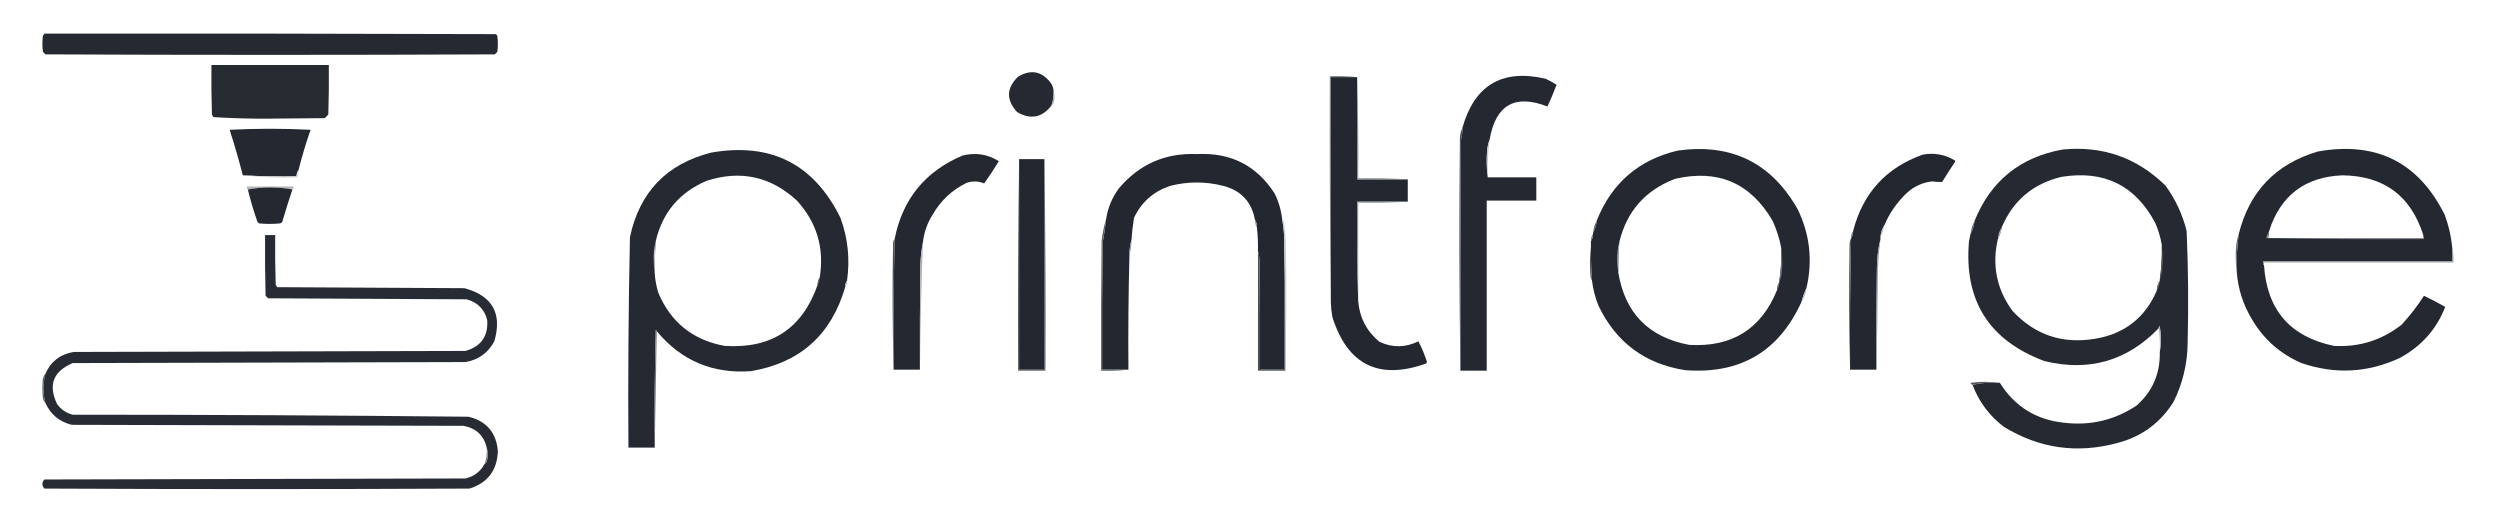
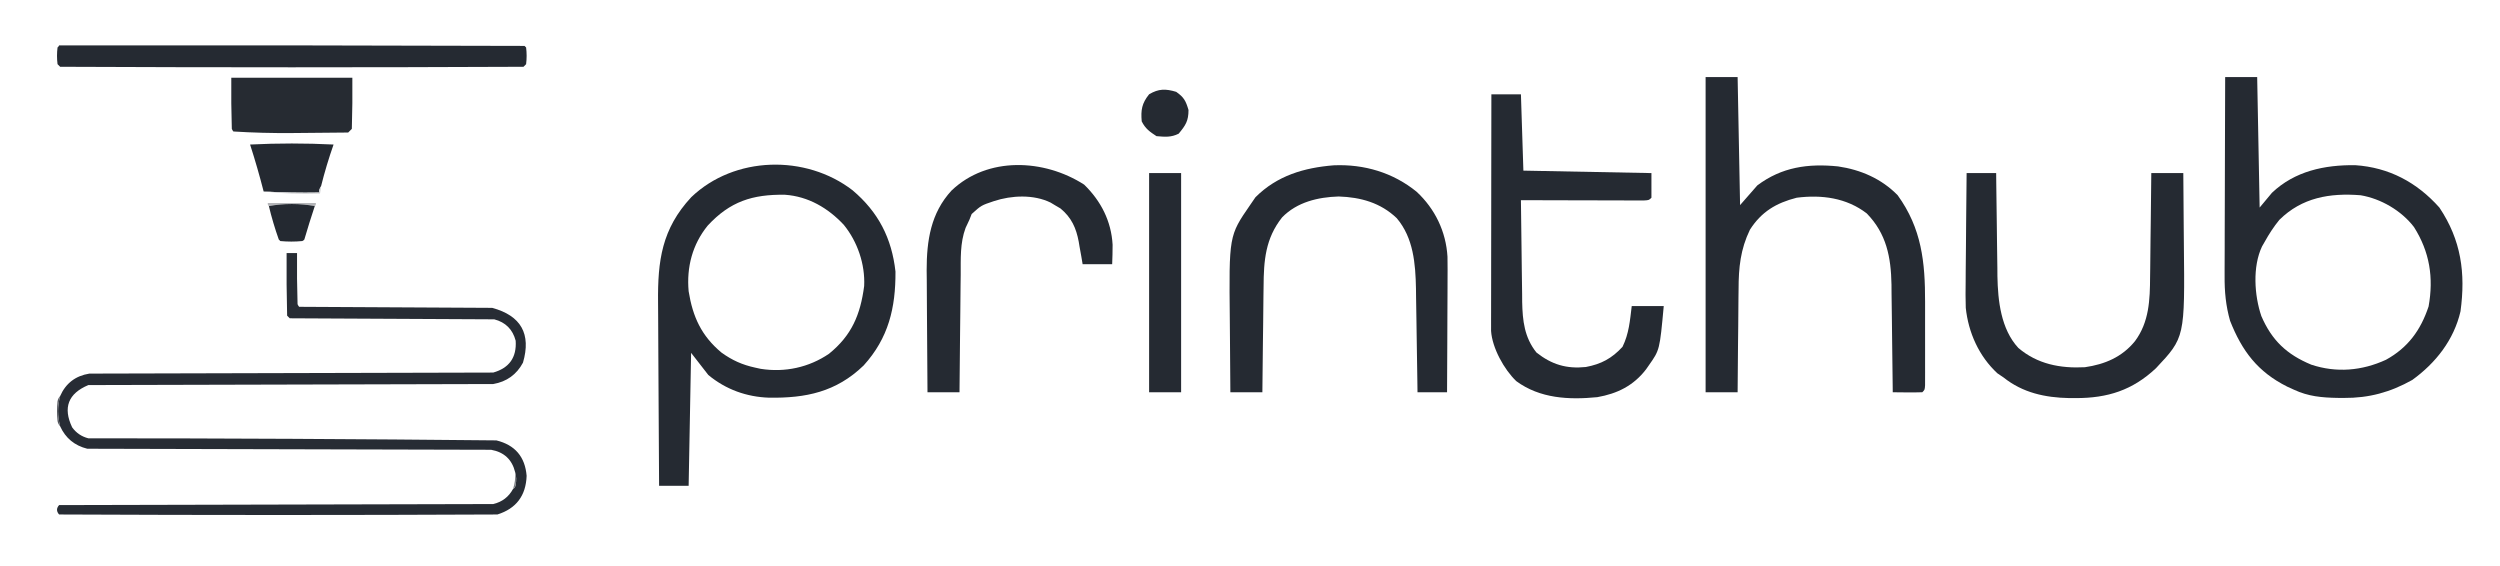
- <svg xmlns="http://www.w3.org/2000/svg" width="100%" height="100%" viewBox="0 0 2470 520" version="1.1" xml:space="preserve" style="fill-rule:evenodd;clip-rule:evenodd;stroke-linejoin:round;stroke-miterlimit:2;">
-   <g id="Artboard1" transform="matrix(0.758418,0,0,0.313143,140.206,50.2187)">
-     <rect x="-184.866" y="-160.37" width="3256.78" height="1660.59" style="fill:none;" />
-     <g transform="matrix(1.31853,0,0,3.19343,-545.639,-1435.44)">
-       <path d="M317.5,432.5C466.167,432.333 614.834,432.5 763.5,433C764,433.5 764.5,434 765,434.5C765.667,439.833 765.667,445.167 765,450.5C764.167,451.333 763.333,452.167 762.5,453C614.5,453.667 466.5,453.667 318.5,453C317.667,452.167 316.833,451.333 316,450.5C315.333,445.167 315.333,439.833 316,434.5C316.717,433.956 317.217,433.289 317.5,432.5Z" style="fill:rgb(37,42,50);" />
-     </g>
-     <g transform="matrix(1.31853,0,0,3.19343,-545.639,-1435.44)">
-       <path d="M482.5,463.5L598.5,463.5C598.667,479.837 598.5,496.17 598,512.5C596.833,513.667 595.667,514.833 594.5,516C576.5,516.167 558.5,516.333 540.5,516.5C521.746,516.655 503.079,516.155 484.5,515C483.874,514.25 483.374,513.416 483,512.5C482.5,496.17 482.333,479.837 482.5,463.5Z" style="fill:rgb(38,43,50);" />
-     </g>
-     <g transform="matrix(1.31853,0,0,3.19343,-545.639,-1435.44)">
-       <path d="M1314.5,488.5C1314.82,493.659 1314.15,498.659 1312.5,503.5C1303.19,515.581 1291.86,517.747 1278.5,510C1267.54,497.969 1267.87,486.302 1279.5,475C1292.33,467.459 1303.16,469.626 1312,481.5C1313.41,483.65 1314.24,485.984 1314.5,488.5Z" style="fill:rgb(37,42,50);" />
-     </g>
-     <g transform="matrix(1.31853,0,0,3.19343,-545.639,-1435.44)">
-       <path d="M1745.5,536.5C1744.37,539.628 1743.53,542.962 1743,546.5C1742.18,556.009 1742.34,565.343 1743.5,574.5L1791.5,574.5L1791.5,597.5L1742.5,597.5L1742.5,765.5L1716.5,765.5C1716.33,689.499 1716.5,613.499 1717,537.5C1718.16,533.582 1718.66,529.582 1718.5,525.5C1730.39,483.386 1757.72,467.219 1800.5,477C1804.33,478.746 1807.99,480.746 1811.5,483C1808.79,490.306 1805.79,497.472 1802.5,504.5C1770.58,492.073 1751.58,502.74 1745.5,536.5Z" style="fill:rgb(36,41,49);" />
-     </g>
-     <g transform="matrix(1.31853,0,0,3.19343,-545.639,-1435.44)">
-       <path d="M1614.5,475.5L1588.5,475.5L1588.5,698.5C1587.5,624.002 1587.17,549.335 1587.5,474.5C1596.68,474.173 1605.68,474.507 1614.5,475.5Z" style="fill:rgb(128,131,136);" />
-     </g>
-     <g transform="matrix(1.31853,0,0,3.19343,-545.639,-1435.44)">
-       <path d="M1614.5,475.5L1614.5,576.5L1664.5,576.5L1664.5,598.5L1614.5,598.5C1614.17,631.338 1614.5,664.004 1615.5,696.5C1616.82,712.984 1623.82,726.484 1636.5,737C1649.35,742.955 1662.18,742.788 1675,736.5C1678.39,742.992 1681.23,749.826 1683.5,757C1683.17,757.5 1682.83,758 1682.5,758.5C1635.78,775.057 1604.95,759.724 1590,712.5C1589.17,707.863 1588.67,703.196 1588.5,698.5L1588.5,475.5L1614.5,475.5Z" style="fill:rgb(35,40,48);" />
-     </g>
-     <g transform="matrix(1.31853,0,0,3.19343,-545.639,-1435.44)">
-       <path d="M1314.5,488.5C1315.64,491.976 1315.81,495.642 1315,499.5C1314.8,501.32 1313.97,502.653 1312.5,503.5C1314.15,498.659 1314.82,493.659 1314.5,488.5Z" style="fill:rgb(174,176,179);" />
-     </g>
-     <g transform="matrix(1.31853,0,0,3.19343,-545.639,-1435.44)">
-       <path d="M568.5,567.5C567.262,569.214 566.595,571.214 566.5,573.5C548.757,573.819 531.09,573.486 513.5,572.5C509.637,557.385 505.304,542.385 500.5,527.5C527.167,526.167 553.833,526.167 580.5,527.5C575.878,540.659 571.878,553.992 568.5,567.5Z" style="fill:rgb(36,41,49);" />
-     </g>
-     <g transform="matrix(1.31853,0,0,3.19343,-545.639,-1435.44)">
-       <path d="M2058.5,683.5C2056.46,687.94 2054.8,692.607 2053.5,697.5C2031.16,746.689 1992.82,769.189 1938.5,765C1898.87,758.773 1870.37,737.607 1853,701.5C1849.73,693.433 1847.57,685.1 1846.5,676.5C1845.67,665.187 1845.34,653.854 1845.5,642.5L1845.5,637.5C1846.92,635.485 1847.59,633.152 1847.5,630.5L1847.5,629.5C1849.61,625.498 1850.94,621.165 1851.5,616.5C1866.32,579.843 1892.99,557.01 1931.5,548C1984.49,540.747 2023.99,560.247 2050,606.5C2061.77,631.182 2064.6,656.848 2058.5,683.5ZM2033.5,644.5C2031.82,635.276 2028.98,626.276 2025,617.5C2003.13,579.987 1970.96,566.154 1928.5,576C1899.15,587.243 1880.82,608.076 1873.5,638.5C1872.74,648.482 1872.41,658.482 1872.5,668.5C1879.14,708.64 1902.47,732.473 1942.5,740C1984.82,742.534 2013.82,724.367 2029.5,685.5C2029.41,682.848 2030.08,680.515 2031.5,678.5L2031.5,677.5C2033.16,666.574 2033.83,655.574 2033.5,644.5Z" style="fill:rgb(36,41,49);" />
-     </g>
-     <g transform="matrix(1.31853,0,0,3.19343,-545.639,-1435.44)">
-       <path d="M2222.5,779.5C2231.1,777.529 2240.1,776.862 2249.5,777.5C2264.22,801.041 2285.55,814.207 2313.5,817C2339.35,819.954 2363.01,814.287 2384.5,800C2400.19,786.125 2407.86,768.625 2407.5,747.5C2408.82,738.991 2408.82,730.325 2407.5,721.5C2406.7,721.957 2406.37,722.624 2406.5,723.5C2375.18,755.917 2337.52,766.75 2293.5,756C2238.68,735.551 2213.84,696.051 2219,637.5C2219.44,635.134 2219.94,632.801 2220.5,630.5C2222.61,626.498 2223.94,622.165 2224.5,617.5C2240.43,578.086 2269.43,554.586 2311.5,547C2350.98,543.158 2384.81,554.991 2413,582.5C2422.95,596.078 2429.95,611.078 2434,627.5C2435.64,664.453 2435.97,701.453 2435,738.5C2434.75,758.947 2430.08,778.281 2421,796.5C2407.9,817.243 2389.4,830.743 2365.5,837C2325.75,847.687 2288.42,842.353 2253.5,821C2239.15,810.131 2228.82,796.298 2222.5,779.5ZM2409.5,641.5C2408.26,633.931 2406.09,626.598 2403,619.5C2383.28,582.392 2352.45,567.226 2310.5,574C2282.44,580.671 2262.77,597.171 2251.5,623.5C2250.74,627.767 2249.41,631.767 2247.5,635.5C2241.53,661.49 2246.36,685.157 2262,706.5C2284.08,730.193 2311.24,739.36 2343.5,734C2372.54,729.167 2392.88,713.333 2404.5,686.5C2404.72,682.838 2405.72,679.505 2407.5,676.5L2407.5,675.5C2409.13,664.236 2409.8,652.903 2409.5,641.5Z" style="fill:rgb(37,41,49);" />
-     </g>
-     <g transform="matrix(1.31853,0,0,3.19343,-545.639,-1435.44)">
-       <path d="M2696.5,644.5L2696.5,657.5L2509.5,657.5C2509.23,659.099 2509.57,660.432 2510.5,661.5C2513.37,705.535 2536.37,732.035 2579.5,741C2604.53,742.435 2626.86,735.435 2646.5,720C2654.69,711.093 2662.03,701.593 2668.5,691.5C2675.66,694.912 2682.66,698.578 2689.5,702.5C2680.95,724.57 2665.95,741.403 2644.5,753C2612.88,767.64 2580.54,769.307 2547.5,758C2526.71,749.035 2510.54,734.868 2499,715.5C2489.92,700.759 2484.75,684.759 2483.5,667.5C2483.2,655.097 2483.86,642.764 2485.5,630.5C2495.97,588.53 2521.97,561.364 2563.5,549C2621.23,538.617 2663.07,559.45 2689,611.5C2692.97,622.191 2695.47,633.191 2696.5,644.5ZM2667.5,630.5C2655.02,592.31 2628.52,572.977 2588,572.5C2551,574.008 2526.83,592.342 2515.5,627.5C2515.33,629.861 2514.99,632.194 2514.5,634.5L2667.5,634.5L2667.5,630.5Z" style="fill:rgb(36,41,49);" />
-     </g>
-     <g transform="matrix(1.31853,0,0,3.19343,-545.639,-1435.44)">
-       <path d="M1110.5,676.5C1109.08,678.515 1108.41,680.848 1108.5,683.5C1094.69,730.402 1063.69,757.902 1015.5,766C977.608,768.712 946.608,755.546 922.5,726.5C922.44,725.957 922.107,725.624 921.5,725.5C920.5,764.161 920.167,802.828 920.5,841.5L894.5,841.5C894.027,772.142 894.527,702.809 896,633.5C905.541,588.959 932.374,561.126 976.5,550C1035.27,539.802 1077.77,561.302 1104,614.5C1111.34,634.591 1113.51,655.258 1110.5,676.5ZM1083.5,673.5C1088.2,644.456 1080.7,619.123 1061,597.5C1035.05,573.55 1005.21,567.05 971.5,578C944.791,589.531 928.124,609.365 921.5,637.5C920.723,648.148 920.39,658.815 920.5,669.5C920.958,675.957 922.125,682.291 924,688.5C936.39,717.779 958.223,735.279 989.5,741C1035.71,744.084 1066.38,723.917 1081.5,680.5C1081.41,677.848 1082.08,675.515 1083.5,673.5Z" style="fill:rgb(37,42,50);" />
-     </g>
-     <g transform="matrix(1.31853,0,0,3.19343,-545.639,-1435.44)">
-       <path d="M1718.5,525.5C1718.66,529.582 1718.16,533.582 1717,537.5C1716.5,613.499 1716.33,689.499 1716.5,765.5C1715.33,688.668 1715.17,611.668 1716,534.5C1716.41,531.258 1717.24,528.258 1718.5,525.5Z" style="fill:rgb(74,78,85);" />
-     </g>
-     <g transform="matrix(1.31853,0,0,3.19343,-545.639,-1435.44)">
-       <path d="M1185.5,638.5C1184.06,645.617 1183.22,652.951 1183,660.5C1182.5,695.165 1182.33,729.832 1182.5,764.5L1156.5,764.5C1156.19,721.476 1156.52,678.476 1157.5,635.5C1165.27,596.109 1187.6,568.609 1224.5,553C1237.33,549.715 1249.33,551.548 1260.5,558.5C1255.9,566.034 1251.07,573.368 1246,580.5C1240.22,578.131 1234.39,577.964 1228.5,580C1214.13,587.035 1202.96,597.535 1195,611.5C1189.74,619.782 1186.57,628.782 1185.5,638.5Z" style="fill:rgb(36,41,49);" />
-     </g>
-     <g transform="matrix(1.31853,0,0,3.19343,-545.639,-1435.44)">
-       <path d="M1540.5,616.5C1541.97,624.76 1542.64,633.094 1542.5,641.5L1542.5,764.5L1518.5,764.5C1518.67,728.165 1518.5,691.832 1518,655.5C1517.82,652.635 1517.32,649.969 1516.5,647.5C1516.65,639.804 1516.31,632.138 1515.5,624.5C1515.71,621.505 1515.04,618.838 1513.5,616.5C1510.25,598.75 1499.92,587.583 1482.5,583C1464.8,578.437 1447.13,578.437 1429.5,583C1413.13,588.569 1401.3,599.069 1394,614.5C1392.84,621.794 1392,629.127 1391.5,636.5C1390.11,641.269 1389.44,646.269 1389.5,651.5C1388.52,689.136 1388.19,726.803 1388.5,764.5L1362.5,764.5C1362.33,722.832 1362.5,681.165 1363,639.5C1364.5,631.529 1365.66,623.529 1366.5,615.5C1368.23,604.483 1372.39,594.483 1379,585.5C1399.15,561.497 1424.98,550.163 1456.5,551.5C1489.74,549.867 1515.24,562.867 1533,590.5C1537.02,598.721 1539.52,607.388 1540.5,616.5Z" style="fill:rgb(35,40,48);" />
-     </g>
-     <g transform="matrix(1.31853,0,0,3.19343,-545.639,-1435.44)">
-       <path d="M2135.5,621.5C2133.19,625.085 2131.86,629.085 2131.5,633.5L2131.5,635.5C2129.25,644.556 2128.09,653.89 2128,663.5C2127.5,697.165 2127.33,730.832 2127.5,764.5L2101.5,764.5C2101.21,721.153 2101.54,677.82 2102.5,634.5C2103.92,632.485 2104.59,630.152 2104.5,627.5C2114.14,590.03 2137.14,564.863 2173.5,552C2184.56,550.016 2194.9,551.85 2204.5,557.5C2205.52,558.002 2205.69,558.668 2205,559.5C2200.71,565.915 2196.54,572.415 2192.5,579C2189.18,579.175 2185.85,579.008 2182.5,578.5C2172.92,579.625 2164.58,583.458 2157.5,590C2147.97,599.017 2140.64,609.517 2135.5,621.5Z" style="fill:rgb(35,40,48);" />
-     </g>
-     <g transform="matrix(1.31853,0,0,3.19343,-545.639,-1435.44)">
-       <path d="M1745.5,536.5C1743.85,549.098 1743.18,561.764 1743.5,574.5C1742.34,565.343 1742.18,556.009 1743,546.5C1743.53,542.962 1744.37,539.628 1745.5,536.5Z" style="fill:rgb(200,201,203);" />
-     </g>
-     <g transform="matrix(1.31853,0,0,3.19343,-545.639,-1435.44)">
-       <path d="M1280.5,556.5L1280.5,764.5L1305.5,764.5L1305.5,556.5C1306.5,625.998 1306.83,695.665 1306.5,765.5L1279.5,765.5C1279.17,695.665 1279.5,625.998 1280.5,556.5Z" style="fill:rgb(85,90,95);" />
-     </g>
-     <g transform="matrix(1.31853,0,0,3.19343,-545.639,-1435.44)">
-       <rect x="1280.5" y="556.5" width="25" height="208" style="fill:rgb(35,40,48);" />
-     </g>
-     <g transform="matrix(1.31853,0,0,3.19343,-545.639,-1435.44)">
-       <path d="M568.5,567.5C568.326,569.861 567.993,572.194 567.5,574.5C549.136,575.153 531.136,574.487 513.5,572.5C531.09,573.486 548.757,573.819 566.5,573.5C566.595,571.214 567.262,569.214 568.5,567.5Z" style="fill:rgb(208,209,211);" />
-     </g>
-     <g transform="matrix(1.31853,0,0,3.19343,-545.639,-1435.44)">
-       <path d="M1614.5,475.5C1615.5,508.662 1615.83,541.996 1615.5,575.5C1632.01,575.17 1648.34,575.504 1664.5,576.5L1614.5,576.5L1614.5,475.5Z" style="fill:rgb(128,131,135);" />
-     </g>
-     <g transform="matrix(1.31853,0,0,3.19343,-545.639,-1435.44)">
-       <path d="M562.5,586.5C555.532,585.169 548.198,584.503 540.5,584.5C532.802,584.503 525.468,585.169 518.5,586.5C517.596,585.791 517.263,584.791 517.5,583.5L563.5,583.5C563.737,584.791 563.404,585.791 562.5,586.5Z" style="fill:rgb(180,181,184);" />
-     </g>
-     <g transform="matrix(1.31853,0,0,3.19343,-545.639,-1435.44)">
-       <path d="M562.5,586.5C559.003,596.998 555.67,607.665 552.5,618.5C551.975,619.192 551.308,619.692 550.5,620C543.5,620.667 536.5,620.667 529.5,620C529,619.5 528.5,619 528,618.5C524.266,607.989 521.099,597.323 518.5,586.5C525.468,585.169 532.802,584.503 540.5,584.5C548.198,584.503 555.532,585.169 562.5,586.5Z" style="fill:rgb(36,41,49);" />
-     </g>
-     <g transform="matrix(1.31853,0,0,3.19343,-545.639,-1435.44)">
-       <path d="M1664.5,598.5C1648.34,599.496 1632.01,599.83 1615.5,599.5L1615.5,696.5C1614.5,664.004 1614.17,631.338 1614.5,598.5L1664.5,598.5Z" style="fill:rgb(141,144,148);" />
-     </g>
-     <g transform="matrix(1.31853,0,0,3.19343,-545.639,-1435.44)">
-       <path d="M1851.5,616.5C1850.94,621.165 1849.61,625.498 1847.5,629.5C1848.06,624.835 1849.39,620.502 1851.5,616.5Z" style="fill:rgb(89,93,99);" />
-     </g>
-     <g transform="matrix(1.31853,0,0,3.19343,-545.639,-1435.44)">
-       <path d="M2224.5,617.5C2223.94,622.165 2222.61,626.498 2220.5,630.5C2221.06,625.835 2222.39,621.502 2224.5,617.5Z" style="fill:rgb(103,106,112);" />
-     </g>
-     <g transform="matrix(1.31853,0,0,3.19343,-545.639,-1435.44)">
-       <path d="M1513.5,616.5C1515.04,618.838 1515.71,621.505 1515.5,624.5C1514.23,622.095 1513.57,619.428 1513.5,616.5Z" style="fill:rgb(140,143,147);" />
-     </g>
-     <g transform="matrix(1.31853,0,0,3.19343,-545.639,-1435.44)">
-       <path d="M2135.5,621.5C2134.74,625.767 2133.41,629.767 2131.5,633.5C2131.86,629.085 2133.19,625.085 2135.5,621.5Z" style="fill:rgb(183,185,188);" />
-     </g>
-     <g transform="matrix(1.31853,0,0,3.19343,-545.639,-1435.44)">
-       <path d="M2251.5,623.5C2250.74,627.767 2249.41,631.767 2247.5,635.5C2247.86,631.085 2249.19,627.085 2251.5,623.5Z" style="fill:rgb(191,192,195);" />
-     </g>
-     <g transform="matrix(1.31853,0,0,3.19343,-545.639,-1435.44)">
-       <path d="M752.5,857.5C753.966,856.653 754.8,855.32 755,853.5C755.812,849.311 755.645,845.311 754.5,841.5C751.554,829.39 743.887,822.223 731.5,820C602.5,819.667 473.5,819.333 344.5,819C332.32,815.979 323.653,808.812 318.5,797.5C315.871,787.801 315.871,778.134 318.5,768.5C323.884,756.296 333.217,749.13 346.5,747C475.5,746.667 604.5,746.333 733.5,746C748.88,741.62 756.047,731.454 755,715.5C752.158,704.658 745.325,697.825 734.5,695C669.167,694.667 603.833,694.333 538.5,694C537.667,693.167 536.833,692.333 536,691.5C535.5,671.503 535.333,651.503 535.5,631.5L545.5,631.5C545.333,647.837 545.5,664.17 546,680.5C546.374,681.416 546.874,682.25 547.5,683C609.167,683.333 670.833,683.667 732.5,684C760.176,691.521 770.009,709.021 762,736.5C755.89,747.93 746.39,754.763 733.5,757C604.167,757.333 474.833,757.667 345.5,758C326.192,766.113 321.025,779.613 330,798.5C333.903,803.868 339.07,807.368 345.5,809C475.863,809.01 606.196,809.677 736.5,811C754.348,815.366 764.015,826.7 765.5,845C764.804,864.012 755.47,876.345 737.5,882C597.5,882.667 457.5,882.667 317.5,882C314.833,879 314.833,876 317.5,873C456.167,872.667 594.833,872.333 733.5,872C742.007,869.991 748.34,865.157 752.5,857.5Z" style="fill:rgb(39,44,52);" />
-     </g>
-     <g transform="matrix(1.31853,0,0,3.19343,-545.639,-1435.44)">
-       <path d="M2104.5,627.5C2104.59,630.152 2103.92,632.485 2102.5,634.5C2102.41,631.848 2103.08,629.515 2104.5,627.5Z" style="fill:rgb(113,116,121);" />
-     </g>
-     <g transform="matrix(1.31853,0,0,3.19343,-545.639,-1435.44)">
-       <path d="M2515.5,627.5C2515.33,629.861 2514.99,632.194 2514.5,634.5L2667.5,634.5L2667.5,630.5C2668.45,631.919 2668.78,633.585 2668.5,635.5C2616.5,635.833 2564.5,635.5 2512.5,634.5C2513.33,631.984 2514.33,629.65 2515.5,627.5Z" style="fill:rgb(142,144,149);" />
-     </g>
-     <g transform="matrix(1.31853,0,0,3.19343,-545.639,-1435.44)">
-       <path d="M1847.5,630.5C1847.59,633.152 1846.92,635.485 1845.5,637.5C1845.41,634.848 1846.08,632.515 1847.5,630.5Z" style="fill:rgb(113,116,122);" />
-     </g>
-     <g transform="matrix(1.31853,0,0,3.19343,-545.639,-1435.44)">
-       <path d="M1157.5,635.5C1156.52,678.476 1156.19,721.476 1156.5,764.5C1155.34,722.669 1155.17,680.669 1156,638.5C1156.23,637.263 1156.73,636.263 1157.5,635.5Z" style="fill:rgb(74,78,85);" />
-     </g>
-     <g transform="matrix(1.31853,0,0,3.19343,-545.639,-1435.44)">
-       <path d="M2102.5,634.5C2101.54,677.82 2101.21,721.153 2101.5,764.5C2100.34,723.002 2100.17,681.335 2101,639.5C2101.2,637.618 2101.7,635.952 2102.5,634.5Z" style="fill:rgb(84,88,94);" />
-     </g>
-     <g transform="matrix(1.31853,0,0,3.19343,-545.639,-1435.44)">
-       <path d="M1391.5,636.5C1391.56,641.731 1390.89,646.731 1389.5,651.5C1389.44,646.269 1390.11,641.269 1391.5,636.5Z" style="fill:rgb(150,153,157);" />
-     </g>
-     <g transform="matrix(1.31853,0,0,3.19343,-545.639,-1435.44)">
-       <path d="M2409.5,641.5C2410.66,649.323 2410.82,657.323 2410,665.5C2409.85,669.133 2409.02,672.466 2407.5,675.5C2409.13,664.236 2409.8,652.903 2409.5,641.5Z" style="fill:rgb(84,88,94);" />
-     </g>
-     <g transform="matrix(1.31853,0,0,3.19343,-545.639,-1435.44)">
-       <path d="M2485.5,630.5C2483.86,642.764 2483.2,655.097 2483.5,667.5C2482.34,659.01 2482.18,650.343 2483,641.5C2483.42,637.608 2484.25,633.942 2485.5,630.5Z" style="fill:rgb(101,104,110);" />
-     </g>
-     <g transform="matrix(1.31853,0,0,3.19343,-545.639,-1435.44)">
-       <path d="M1542.5,641.5C1543.5,682.663 1543.83,723.997 1543.5,765.5L1516.5,765.5L1516.5,647.5C1517.32,649.969 1517.82,652.635 1518,655.5C1518.5,691.832 1518.67,728.165 1518.5,764.5L1542.5,764.5L1542.5,641.5Z" style="fill:rgb(73,77,84);" />
-     </g>
-     <g transform="matrix(1.31853,0,0,3.19343,-545.639,-1435.44)">
-       <path d="M2033.5,644.5C2034.66,652.323 2034.82,660.323 2034,668.5C2033.8,671.797 2032.96,674.797 2031.5,677.5C2033.16,666.574 2033.83,655.574 2033.5,644.5Z" style="fill:rgb(112,115,120);" />
-     </g>
-     <g transform="matrix(1.31853,0,0,3.19343,-545.639,-1435.44)">
-       <path d="M1540.5,616.5C1541.12,616.611 1541.62,616.944 1542,617.5C1542.94,623.803 1543.61,630.137 1544,636.5C1544.83,679.669 1544.66,722.669 1543.5,765.5C1543.83,723.997 1543.5,682.663 1542.5,641.5C1542.64,633.094 1541.97,624.76 1540.5,616.5Z" style="fill:rgb(203,204,206);" />
-     </g>
-     <g transform="matrix(1.31853,0,0,3.19343,-545.639,-1435.44)">
-       <path d="M2696.5,644.5C2697.49,648.97 2697.82,653.637 2697.5,658.5L2510.5,658.5L2510.5,661.5C2509.57,660.432 2509.23,659.099 2509.5,657.5L2696.5,657.5L2696.5,644.5Z" style="fill:rgb(142,144,148);" />
-     </g>
-     <g transform="matrix(1.31853,0,0,3.19343,-545.639,-1435.44)">
-       <path d="M1873.5,638.5C1872.74,648.482 1872.41,658.482 1872.5,668.5C1871.83,664.514 1871.5,660.347 1871.5,656C1871.3,649.917 1871.97,644.084 1873.5,638.5Z" style="fill:rgb(179,181,184);" />
-     </g>
-     <g transform="matrix(1.31853,0,0,3.19343,-545.639,-1435.44)">
-       <path d="M921.5,637.5C920.723,648.148 920.39,658.815 920.5,669.5C919.834,665.18 919.501,660.68 919.5,656C919.289,649.586 919.955,643.419 921.5,637.5Z" style="fill:rgb(197,199,201);" />
-     </g>
-     <g transform="matrix(1.31853,0,0,3.19343,-545.639,-1435.44)">
-       <path d="M1185.5,638.5C1183.99,680.635 1182.99,722.635 1182.5,764.5C1182.33,729.832 1182.5,695.165 1183,660.5C1183.22,652.951 1184.06,645.617 1185.5,638.5Z" style="fill:rgb(178,180,183);" />
-     </g>
-     <g transform="matrix(1.31853,0,0,3.19343,-545.639,-1435.44)">
-       <path d="M1845.5,642.5C1845.34,653.854 1845.67,665.187 1846.5,676.5C1845.71,675.391 1845.21,674.058 1845,672.5C1844.18,662.325 1844.34,652.325 1845.5,642.5Z" style="fill:rgb(84,88,94);" />
-     </g>
-     <g transform="matrix(1.31853,0,0,3.19343,-545.639,-1435.44)">
-       <path d="M1083.5,673.5C1083.59,676.152 1082.92,678.485 1081.5,680.5C1081.41,677.848 1082.08,675.515 1083.5,673.5Z" style="fill:rgb(109,112,117);" />
-     </g>
-     <g transform="matrix(1.31853,0,0,3.19343,-545.639,-1435.44)">
-       <path d="M2407.5,676.5C2407.28,680.162 2406.28,683.495 2404.5,686.5C2404.72,682.838 2405.72,679.505 2407.5,676.5Z" style="fill:rgb(106,110,115);" />
-     </g>
-     <g transform="matrix(1.31853,0,0,3.19343,-545.639,-1435.44)">
-       <path d="M2031.5,678.5C2031.59,681.152 2030.92,683.485 2029.5,685.5C2029.41,682.848 2030.08,680.515 2031.5,678.5Z" style="fill:rgb(112,115,120);" />
-     </g>
-     <g transform="matrix(1.31853,0,0,3.19343,-545.639,-1435.44)">
-       <path d="M1110.5,676.5C1110.59,679.152 1109.92,681.485 1108.5,683.5C1108.41,680.848 1109.08,678.515 1110.5,676.5Z" style="fill:rgb(171,173,176);" />
-     </g>
-     <g transform="matrix(1.31853,0,0,3.19343,-545.639,-1435.44)">
-       <path d="M1366.5,615.5C1365.66,623.529 1364.5,631.529 1363,639.5C1362.5,681.165 1362.33,722.832 1362.5,764.5L1388.5,764.5C1379.68,765.493 1370.68,765.827 1361.5,765.5C1361.33,722.832 1361.5,680.165 1362,637.5C1362.82,629.893 1364.32,622.56 1366.5,615.5Z" style="fill:rgb(91,95,101);" />
-     </g>
-     <g transform="matrix(1.31853,0,0,3.19343,-545.639,-1435.44)">
-       <path d="M2058.5,683.5C2057.99,688.703 2056.32,693.37 2053.5,697.5C2054.8,692.607 2056.46,687.94 2058.5,683.5Z" style="fill:rgb(179,180,183);" />
-     </g>
-     <g transform="matrix(1.31853,0,0,3.19343,-545.639,-1435.44)">
-       <path d="M2131.5,635.5C2130.29,645.123 2129.46,654.79 2129,664.5C2128.83,698.003 2128.33,731.336 2127.5,764.5C2127.33,730.832 2127.5,697.165 2128,663.5C2128.09,653.89 2129.25,644.556 2131.5,635.5Z" style="fill:rgb(155,157,161);" />
-     </g>
-     <g transform="matrix(1.31853,0,0,3.19343,-545.639,-1435.44)">
-       <path d="M2407.5,747.5C2407.83,739.316 2407.49,731.316 2406.5,723.5C2406.37,722.624 2406.7,721.957 2407.5,721.5C2408.82,730.325 2408.82,738.991 2407.5,747.5Z" style="fill:rgb(175,177,180);" />
-     </g>
-     <g transform="matrix(1.31853,0,0,3.19343,-545.639,-1435.44)">
-       <path d="M922.5,726.5C921.833,764.833 921.167,803.167 920.5,841.5C920.167,802.828 920.5,764.161 921.5,725.5C922.107,725.624 922.44,725.957 922.5,726.5Z" style="fill:rgb(117,120,125);" />
-     </g>
-     <g transform="matrix(1.31853,0,0,3.19343,-545.639,-1435.44)">
-       <path d="M2249.5,777.5C2240.1,776.862 2231.1,777.529 2222.5,779.5C2221.52,779.189 2220.86,778.522 2220.5,777.5C2230.33,776.177 2239.99,776.177 2249.5,777.5Z" style="fill:rgb(83,87,93);" />
-     </g>
-     <g transform="matrix(1.31853,0,0,3.19343,-545.639,-1435.44)">
-       <path d="M318.5,768.5C315.871,778.134 315.871,787.801 318.5,797.5C317.207,796.158 316.374,794.491 316,792.5C315.333,786.167 315.333,779.833 316,773.5C316.374,771.509 317.207,769.842 318.5,768.5Z" style="fill:rgb(84,87,94);" />
-     </g>
-     <g transform="matrix(1.31853,0,0,3.19343,-545.639,-1435.44)">
-       <path d="M754.5,841.5C755.645,845.311 755.812,849.311 755,853.5C754.8,855.32 753.966,856.653 752.5,857.5C754.184,852.324 754.85,846.991 754.5,841.5Z" style="fill:rgb(123,126,131);" />
-     </g>
+ <svg xmlns="http://www.w3.org/2000/svg" viewBox="-599.953 -359.833 2395.558 541.944">
+   <rect x="-587.2" y="-349.56" width="2470" height="520.002" style="fill: none; stroke-width: 0.536;" />
+   <g transform="matrix(0.999997, 0, 0, 1, -860.8192, -748.8405)">
+     <path d="M317.5,432.5C466.167,432.333 614.834,432.5 763.5,433C764,433.5 764.5,434 765,434.5C765.667,439.833 765.667,445.167 765,450.5C764.167,451.333 763.333,452.167 762.5,453C614.5,453.667 466.5,453.667 318.5,453C317.667,452.167 316.833,451.333 316,450.5C315.333,445.167 315.333,439.833 316,434.5C316.717,433.956 317.217,433.289 317.5,432.5Z" style="fill:rgb(37,42,50);" />
+   </g>
+   <g transform="matrix(0.999997, 0, 0, 1, -860.8192, -748.8405)">
+     <path d="M482.5,463.5L598.5,463.5C598.667,479.837 598.5,496.17 598,512.5C596.833,513.667 595.667,514.833 594.5,516C576.5,516.167 558.5,516.333 540.5,516.5C521.746,516.655 503.079,516.155 484.5,515C483.874,514.25 483.374,513.416 483,512.5C482.5,496.17 482.333,479.837 482.5,463.5Z" style="fill:rgb(38,43,50);" />
+   </g>
+   <g transform="matrix(0.999997, 0, 0, 1, -860.8192, -748.8405)">
+     <path d="M568.5,567.5C567.262,569.214 566.595,571.214 566.5,573.5C548.757,573.819 531.09,573.486 513.5,572.5C509.637,557.385 505.304,542.385 500.5,527.5C527.167,526.167 553.833,526.167 580.5,527.5C575.878,540.659 571.878,553.992 568.5,567.5Z" style="fill:rgb(36,41,49);" />
+   </g>
+   <g transform="matrix(0.999997, 0, 0, 1, -860.8192, -748.8405)">
+     <path d="M568.5,567.5C568.326,569.861 567.993,572.194 567.5,574.5C549.136,575.153 531.136,574.487 513.5,572.5C531.09,573.486 548.757,573.819 566.5,573.5C566.595,571.214 567.262,569.214 568.5,567.5Z" style="fill:rgb(208,209,211);" />
+   </g>
+   <g transform="matrix(0.999997, 0, 0, 1, -860.8192, -748.8405)">
+     <path d="M562.5,586.5C555.532,585.169 548.198,584.503 540.5,584.5C532.802,584.503 525.468,585.169 518.5,586.5C517.596,585.791 517.263,584.791 517.5,583.5L563.5,583.5C563.737,584.791 563.404,585.791 562.5,586.5Z" style="fill:rgb(180,181,184);" />
+   </g>
+   <g transform="matrix(0.999997, 0, 0, 1, -860.8192, -748.8405)">
+     <path d="M562.5,586.5C559.003,596.998 555.67,607.665 552.5,618.5C551.975,619.192 551.308,619.692 550.5,620C543.5,620.667 536.5,620.667 529.5,620C529,619.5 528.5,619 528,618.5C524.266,607.989 521.099,597.323 518.5,586.5C525.468,585.169 532.802,584.503 540.5,584.5C548.198,584.503 555.532,585.169 562.5,586.5Z" style="fill:rgb(36,41,49);" />
+   </g>
+   <g transform="matrix(0.999997, 0, 0, 1, -860.8192, -748.8405)">
+     <path d="M752.5,857.5C753.966,856.653 754.8,855.32 755,853.5C755.812,849.311 755.645,845.311 754.5,841.5C751.554,829.39 743.887,822.223 731.5,820C602.5,819.667 473.5,819.333 344.5,819C332.32,815.979 323.653,808.812 318.5,797.5C315.871,787.801 315.871,778.134 318.5,768.5C323.884,756.296 333.217,749.13 346.5,747C475.5,746.667 604.5,746.333 733.5,746C748.88,741.62 756.047,731.454 755,715.5C752.158,704.658 745.325,697.825 734.5,695C669.167,694.667 603.833,694.333 538.5,694C537.667,693.167 536.833,692.333 536,691.5C535.5,671.503 535.333,651.503 535.5,631.5L545.5,631.5C545.333,647.837 545.5,664.17 546,680.5C546.374,681.416 546.874,682.25 547.5,683C609.167,683.333 670.833,683.667 732.5,684C760.176,691.521 770.009,709.021 762,736.5C755.89,747.93 746.39,754.763 733.5,757C604.167,757.333 474.833,757.667 345.5,758C326.192,766.113 321.025,779.613 330,798.5C333.903,803.868 339.07,807.368 345.5,809C475.863,809.01 606.196,809.677 736.5,811C754.348,815.366 764.015,826.7 765.5,845C764.804,864.012 755.47,876.345 737.5,882C597.5,882.667 457.5,882.667 317.5,882C314.833,879 314.833,876 317.5,873C456.167,872.667 594.833,872.333 733.5,872C742.007,869.991 748.34,865.157 752.5,857.5Z" style="fill:rgb(39,44,52);" />
+   </g>
+   <g transform="matrix(0.999997, 0, 0, 1, -860.8192, -748.8405)">
+     <path d="M318.5,768.5C315.871,778.134 315.871,787.801 318.5,797.5C317.207,796.158 316.374,794.491 316,792.5C315.333,786.167 315.333,779.833 316,773.5C316.374,771.509 317.207,769.842 318.5,768.5Z" style="fill:rgb(84,87,94);" />
+   </g>
+   <g transform="matrix(0.999997, 0, 0, 1, -860.8192, -748.8405)">
+     <path d="M754.5,841.5C755.645,845.311 755.812,849.311 755,853.5C754.8,855.32 753.966,856.653 752.5,857.5C754.184,852.324 754.85,846.991 754.5,841.5Z" style="fill:rgb(123,126,131);" />
+   </g>
+   <g transform="matrix(2.35951, 0, 0, 2.35951, 74.93307, -546.5529)" style="">
+     <path d="M 191.637 116.431 C 194.789 118.641 195.537 120.091 196.637 123.801 C 196.637 128.266 195.457 130.045 192.637 133.429 C 189.537 134.98 187.058 134.719 183.637 134.429 C 180.884 132.634 179.111 131.377 177.637 128.429 C 177.227 123.811 177.701 121.071 180.637 117.431 C 184.514 115.121 187.353 115.151 191.637 116.431 Z" style="stroke-width: 1; fill: rgb(37, 42, 50);" />
+     <path d="M 319.637 117.431 C 323.597 117.431 327.557 117.431 331.637 117.431 C 331.967 127.659 332.297 137.889 332.637 148.429 C 349.797 148.759 366.957 149.089 384.637 149.429 C 384.637 152.729 384.637 156.029 384.637 159.429 C 383.637 160.429 383.637 160.429 381.543 160.55 C 380.621 160.547 379.7 160.545 378.75 160.543 C 377.709 160.543 376.668 160.543 375.596 160.543 C 374.464 160.538 373.331 160.532 372.165 160.527 C 371.012 160.526 369.859 160.524 368.671 160.523 C 364.973 160.517 361.274 160.505 357.575 160.492 C 355.074 160.487 352.574 160.482 350.073 160.478 C 343.928 160.467 337.783 160.45 331.637 160.429 C 331.705 167.386 331.795 174.342 331.9 181.297 C 331.933 183.661 331.961 186.025 331.984 188.388 C 332.018 191.797 332.07 195.205 332.126 198.613 C 332.132 199.66 332.138 200.708 332.145 201.787 C 332.296 209.398 333.066 216.232 337.95 222.304 C 344.124 227.186 350.195 229.004 358.005 228.179 C 364.23 227.006 368.54 224.702 372.887 219.992 C 375.524 214.625 375.912 209.354 376.637 203.429 C 380.927 203.429 385.217 203.429 389.637 203.429 C 387.994 221.249 387.994 221.249 383.637 227.429 C 383.255 227.979 382.872 228.528 382.477 229.094 C 377.357 235.778 370.761 239.005 362.637 240.429 C 351.173 241.556 339.381 240.997 329.762 233.929 C 324.813 229.211 319.962 220.436 319.514 213.53 C 319.515 212.81 319.516 212.09 319.517 211.348 C 319.516 210.52 319.514 209.691 319.513 208.837 C 319.517 207.931 319.52 207.026 319.524 206.093 C 319.524 205.137 319.524 204.18 319.523 203.195 C 319.524 200.03 319.532 196.864 319.54 193.699 C 319.542 191.506 319.543 189.313 319.544 187.12 C 319.548 181.345 319.558 175.57 319.569 169.794 C 319.579 163.903 319.584 158.011 319.589 152.119 C 319.599 140.556 319.616 128.993 319.637 117.431 Z" style="stroke-width: 1; fill: rgb(37, 42, 50);" />
+     <path d="M 60.2 156.402 C 70.68 165.245 76.126 175.873 77.637 189.429 C 77.713 204.138 74.826 216.412 64.708 227.554 C 53.538 238.356 41.181 240.846 26.352 240.64 C 17.197 240.349 8.75 237.318 1.637 231.429 C -0.673 228.459 -2.983 225.489 -5.363 222.429 C -5.693 240.249 -6.023 258.069 -6.363 276.429 C -10.323 276.429 -14.282 276.429 -18.362 276.429 C -18.452 264.511 -18.522 252.593 -18.572 240.674 C -18.592 235.139 -18.622 229.604 -18.662 224.069 C -18.712 218.719 -18.732 213.37 -18.742 208.021 C -18.752 205.988 -18.762 203.955 -18.782 201.921 C -18.962 185.019 -17.262 172.082 -5.296 159.207 C 12.222 142.441 41.209 141.782 60.2 156.402 Z M 1.387 170.742 C -4.845 178.418 -7.249 187.633 -6.363 197.429 C -4.691 207.811 -1.182 215.506 6.95 222.304 C 11.29 225.44 15.417 227.293 20.637 228.429 C 21.395 228.594 22.153 228.759 22.934 228.929 C 32.714 230.464 42.47 228.372 50.637 222.804 C 59.858 215.346 63.401 206.908 64.919 195.273 C 65.353 186.448 62.189 177.236 56.637 170.429 C 50.234 163.591 42.221 158.893 32.755 158.226 C 19.519 158.035 10.476 160.949 1.387 170.742 Z" style="stroke-width: 1; fill: rgb(37, 42, 50);" />
+     <path d="M 154.262 154.117 C 161.096 160.771 165.267 168.938 165.813 178.508 C 165.823 181.149 165.739 183.79 165.637 186.429 C 161.677 186.429 157.717 186.429 153.637 186.429 C 153.467 185.416 153.297 184.403 153.122 183.359 C 152.878 182.007 152.633 180.656 152.387 179.304 C 152.278 178.639 152.168 177.974 152.055 177.289 C 151.025 171.755 149.11 167.463 144.637 163.785 C 143.977 163.399 143.317 163.014 142.637 162.617 C 141.977 162.219 141.317 161.82 140.637 161.41 C 133.73 158.024 124.805 158.451 117.637 160.804 C 112.453 162.544 112.453 162.544 108.575 166.054 C 108.266 166.838 107.956 167.622 107.637 168.429 C 106.882 170.039 106.882 170.039 106.111 171.681 C 103.816 177.853 104.157 184.27 104.126 190.773 C 104.109 192.152 104.091 193.53 104.071 194.909 C 104.024 198.513 103.994 202.116 103.968 205.72 C 103.938 209.407 103.891 213.094 103.846 216.781 C 103.761 223.997 103.695 231.213 103.637 238.429 C 99.347 238.429 95.057 238.429 90.637 238.429 C 90.569 230.814 90.514 223.198 90.482 215.582 C 90.466 212.044 90.445 208.507 90.411 204.969 C 90.372 200.888 90.358 196.808 90.344 192.726 C 90.321 190.851 90.321 190.851 90.297 188.937 C 90.295 176.806 91.962 165.686 100.387 156.527 C 115.054 142.54 138.034 143.684 154.262 154.117 Z" style="stroke-width: 1; fill: rgb(37, 42, 50);" />
+     <path d="M 255.645 146.269 C 267.997 145.745 279.724 149.241 289.262 156.992 C 296.747 163.933 301.21 173.177 301.812 183.385 C 301.868 186.891 301.862 190.392 301.833 193.898 C 301.83 195.174 301.827 196.45 301.824 197.765 C 301.815 201.132 301.797 204.499 301.775 207.865 C 301.754 211.311 301.745 214.757 301.735 218.203 C 301.713 224.945 301.679 231.687 301.637 238.429 C 297.677 238.429 293.717 238.429 289.637 238.429 C 289.608 236.191 289.608 236.191 289.577 233.907 C 289.501 228.334 289.412 222.762 289.32 217.189 C 289.282 214.784 289.247 212.379 289.216 209.973 C 289.17 206.503 289.112 203.033 289.051 199.562 C 289.04 198.498 289.028 197.434 289.016 196.338 C 288.82 186.236 287.993 175.751 281.208 167.742 C 274.646 161.462 266.553 159.222 257.637 158.929 C 249.209 159.188 240.688 161.196 234.637 167.429 C 227.848 176.016 227.183 184.949 227.126 195.558 C 227.108 196.789 227.09 198.019 227.071 199.286 C 227.017 203.188 226.983 207.09 226.95 210.992 C 226.918 213.649 226.882 216.306 226.846 218.963 C 226.762 225.452 226.695 231.94 226.637 238.429 C 222.347 238.429 218.057 238.429 213.637 238.429 C 213.563 231.138 213.508 223.846 213.473 216.554 C 213.458 214.079 213.437 211.605 213.411 209.13 C 213.059 174.873 213.059 174.873 221.637 162.429 C 222.359 161.378 223.081 160.326 223.825 159.242 C 232.622 150.444 243.598 147.23 255.645 146.269 Z" style="stroke-width: 1; fill: rgb(37, 42, 50);" />
+     <path d="M 406.637 110.431 C 410.927 110.431 415.217 110.431 419.637 110.431 C 419.967 127.589 420.297 144.749 420.637 162.429 C 422.947 159.789 425.257 157.149 427.637 154.429 C 437.591 146.964 448.263 145.483 460.423 146.711 C 469.622 148.056 478.076 151.719 484.637 158.429 C 494.389 171.929 495.804 185.567 495.77 201.75 C 495.771 202.775 495.772 203.8 495.773 204.857 C 495.774 206.999 495.772 209.142 495.768 211.285 C 495.762 214.581 495.768 217.876 495.774 221.172 C 495.773 223.26 495.772 225.349 495.77 227.437 C 495.772 228.426 495.774 229.414 495.776 230.432 C 495.772 231.791 495.772 231.791 495.767 233.176 C 495.766 233.976 495.765 234.775 495.764 235.599 C 495.637 237.429 495.637 237.429 494.637 238.429 C 492.618 238.502 490.596 238.513 488.575 238.492 C 487.47 238.483 486.365 238.474 485.227 238.465 C 483.945 238.447 483.945 238.447 482.637 238.429 C 482.632 237.79 482.626 237.15 482.62 236.491 C 482.555 229.791 482.471 223.09 482.375 216.39 C 482.342 213.894 482.314 211.399 482.291 208.903 C 482.257 205.301 482.205 201.699 482.149 198.097 C 482.143 196.995 482.136 195.892 482.13 194.756 C 481.921 183.552 480.102 174.028 472.075 165.804 C 463.815 159.44 453.75 158.154 443.637 159.429 C 435.279 161.568 429.298 165.133 424.637 172.429 C 420.79 180.393 420.037 187.79 420.028 196.535 C 420.011 197.74 419.995 198.945 419.978 200.187 C 419.93 203.997 419.908 207.807 419.887 211.617 C 419.859 214.217 419.829 216.816 419.798 219.416 C 419.724 225.754 419.674 232.091 419.637 238.429 C 415.347 238.429 411.057 238.429 406.637 238.429 C 406.637 196.189 406.637 153.949 406.637 110.431 Z" style="stroke-width: 1; fill: rgb(37, 42, 50);" />
+     <path d="M 617.637 110.431 C 621.927 110.431 626.217 110.431 630.637 110.431 C 630.967 127.919 631.297 145.409 631.637 163.429 C 633.287 161.449 634.937 159.469 636.637 157.429 C 645.922 148.615 657.974 146.076 670.415 146.215 C 684.186 147.133 695.5 153.177 704.637 163.429 C 713.487 176.622 715.323 190.051 713.208 205.586 C 710.506 217.194 703.185 226.522 693.637 233.429 C 684.702 238.456 676.032 240.809 665.825 240.742 C 664.935 240.736 664.045 240.731 663.128 240.725 C 656.86 240.609 651.382 240.105 645.637 237.429 C 644.729 237.016 643.82 236.602 642.883 236.176 C 630.887 230.186 624.506 221.758 619.637 209.429 C 617.889 203.301 617.354 197.494 617.41 191.146 C 617.41 190.267 617.41 189.388 617.409 188.482 C 617.411 185.609 617.426 182.736 617.442 179.863 C 617.446 177.858 617.449 175.853 617.451 173.848 C 617.458 168.596 617.478 163.343 617.5 158.091 C 617.521 152.721 617.53 147.352 617.54 141.982 C 617.561 131.465 617.595 120.951 617.637 110.431 Z M 639.637 168.429 C 637.313 171.277 635.418 174.218 633.637 177.429 C 633.296 178.021 632.954 178.613 632.602 179.222 C 628.707 187.43 629.478 199.114 632.325 207.492 C 636.569 217.336 642.647 223.114 652.637 227.242 C 662.827 230.612 673.199 229.732 682.95 225.242 C 691.871 220.324 697.041 213.234 700.247 203.597 C 702.355 191.898 700.699 181.435 694.321 171.347 C 689.219 164.676 680.862 159.8 672.637 158.429 C 660.147 157.44 648.825 159.343 639.637 168.429 Z" style="stroke-width: 1; fill: rgb(37, 42, 50);" />
+     <path d="M 180.637 149.429 C 184.927 149.429 189.217 149.429 193.637 149.429 C 193.637 178.799 193.637 208.169 193.637 238.429 C 189.347 238.429 185.057 238.429 180.637 238.429 C 180.637 209.059 180.637 179.689 180.637 149.429 Z" style="stroke-width: 1; fill: rgb(37, 42, 50);" />
+     <path d="M 512.637 149.429 C 516.597 149.429 520.557 149.429 524.637 149.429 C 524.652 150.912 524.667 152.394 524.682 153.921 C 524.74 159.467 524.817 165.014 524.9 170.56 C 524.933 172.951 524.961 175.343 524.984 177.735 C 525.018 181.191 525.07 184.646 525.126 188.101 C 525.132 189.155 525.138 190.209 525.145 191.294 C 525.339 201.291 526.558 212.769 533.637 220.429 C 541.371 227.016 550.678 228.798 560.661 228.269 C 568.78 227.098 575.774 224.141 581.012 217.679 C 586.798 209.897 587.097 200.856 587.149 191.519 C 587.176 189.707 587.176 189.707 587.203 187.859 C 587.257 184.028 587.291 180.198 587.325 176.367 C 587.358 173.758 587.393 171.149 587.428 168.541 C 587.513 162.17 587.58 155.8 587.637 149.429 C 591.927 149.429 596.217 149.429 600.637 149.429 C 600.712 156.56 600.766 163.691 600.802 170.822 C 600.817 173.242 600.838 175.662 600.864 178.081 C 601.265 216.178 601.265 216.178 589.528 228.676 C 580.009 237.62 569.869 240.829 556.95 240.804 C 555.639 240.802 555.639 240.802 554.301 240.8 C 544.547 240.616 535.407 238.645 527.637 232.429 C 526.812 231.873 525.987 231.316 525.137 230.742 C 517.657 223.823 513.348 214.216 512.291 204.125 C 512.179 200.599 512.186 197.097 512.247 193.57 C 512.252 192.3 512.258 191.029 512.264 189.72 C 512.282 186.386 512.318 183.053 512.363 179.719 C 512.404 176.3 512.422 172.88 512.442 169.461 C 512.486 162.783 512.555 156.107 512.637 149.429 Z" style="stroke-width: 1; fill: rgb(37, 42, 50);" />
  </g>
</svg>
